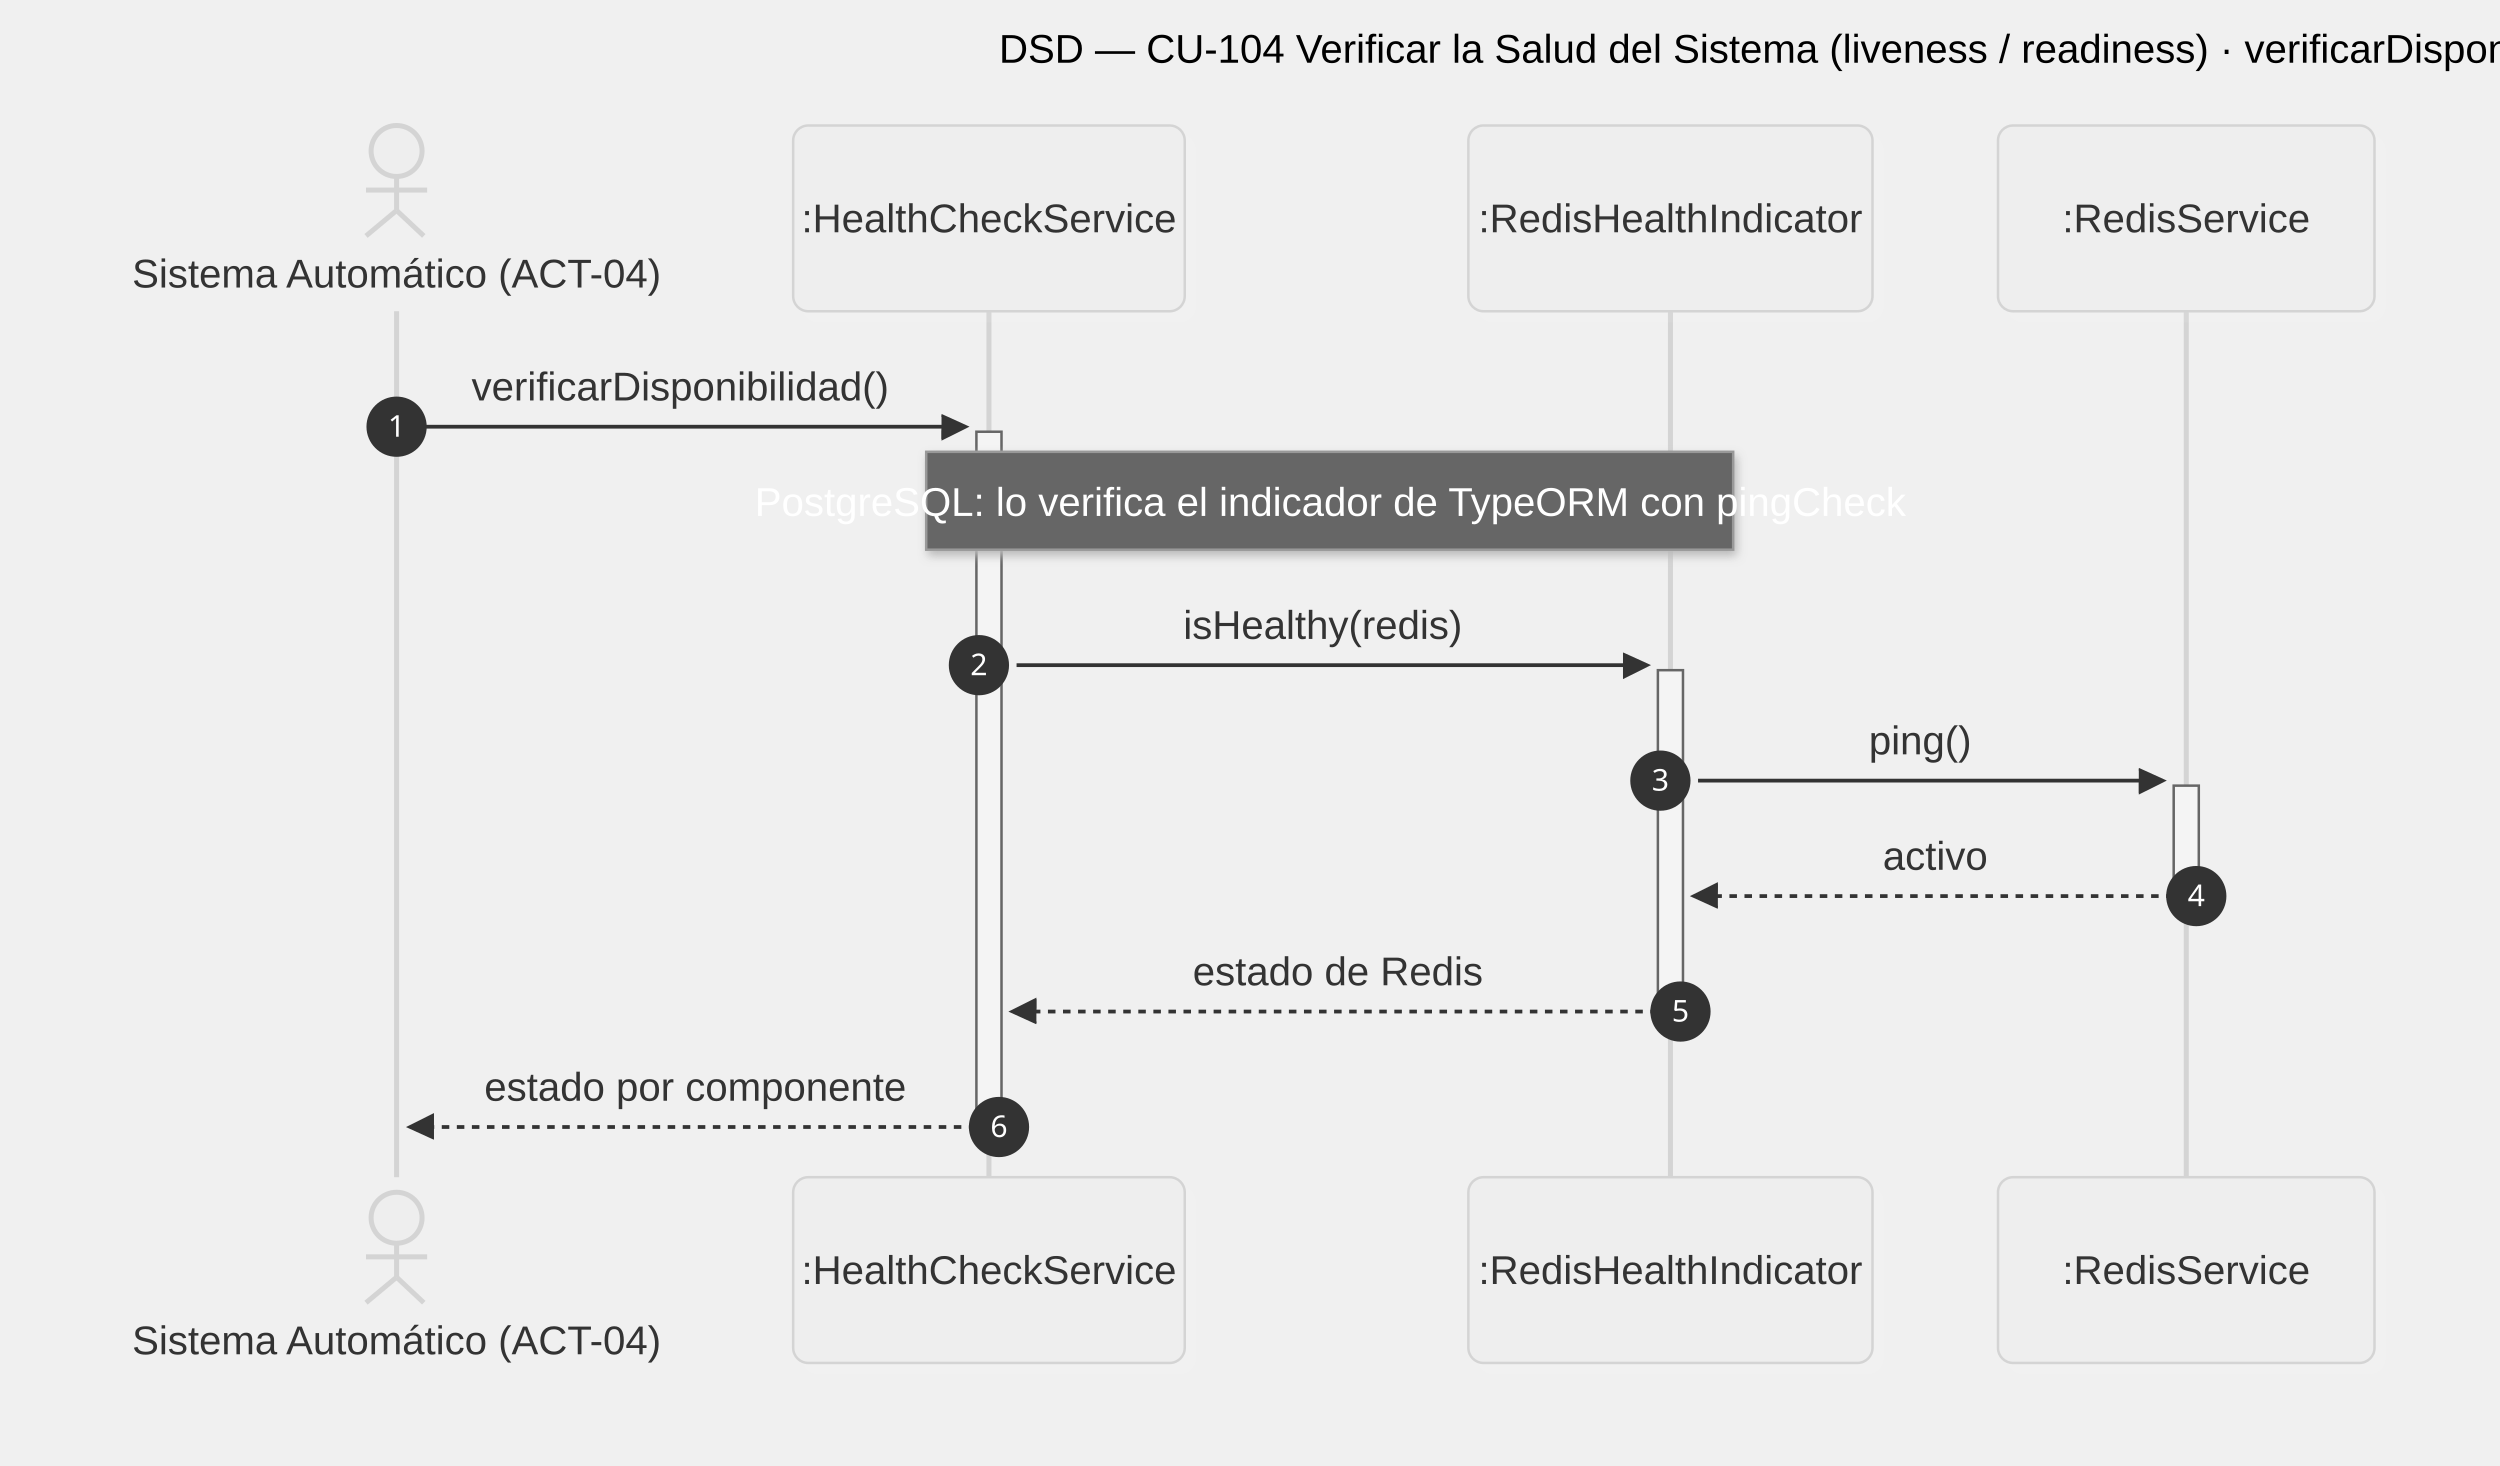
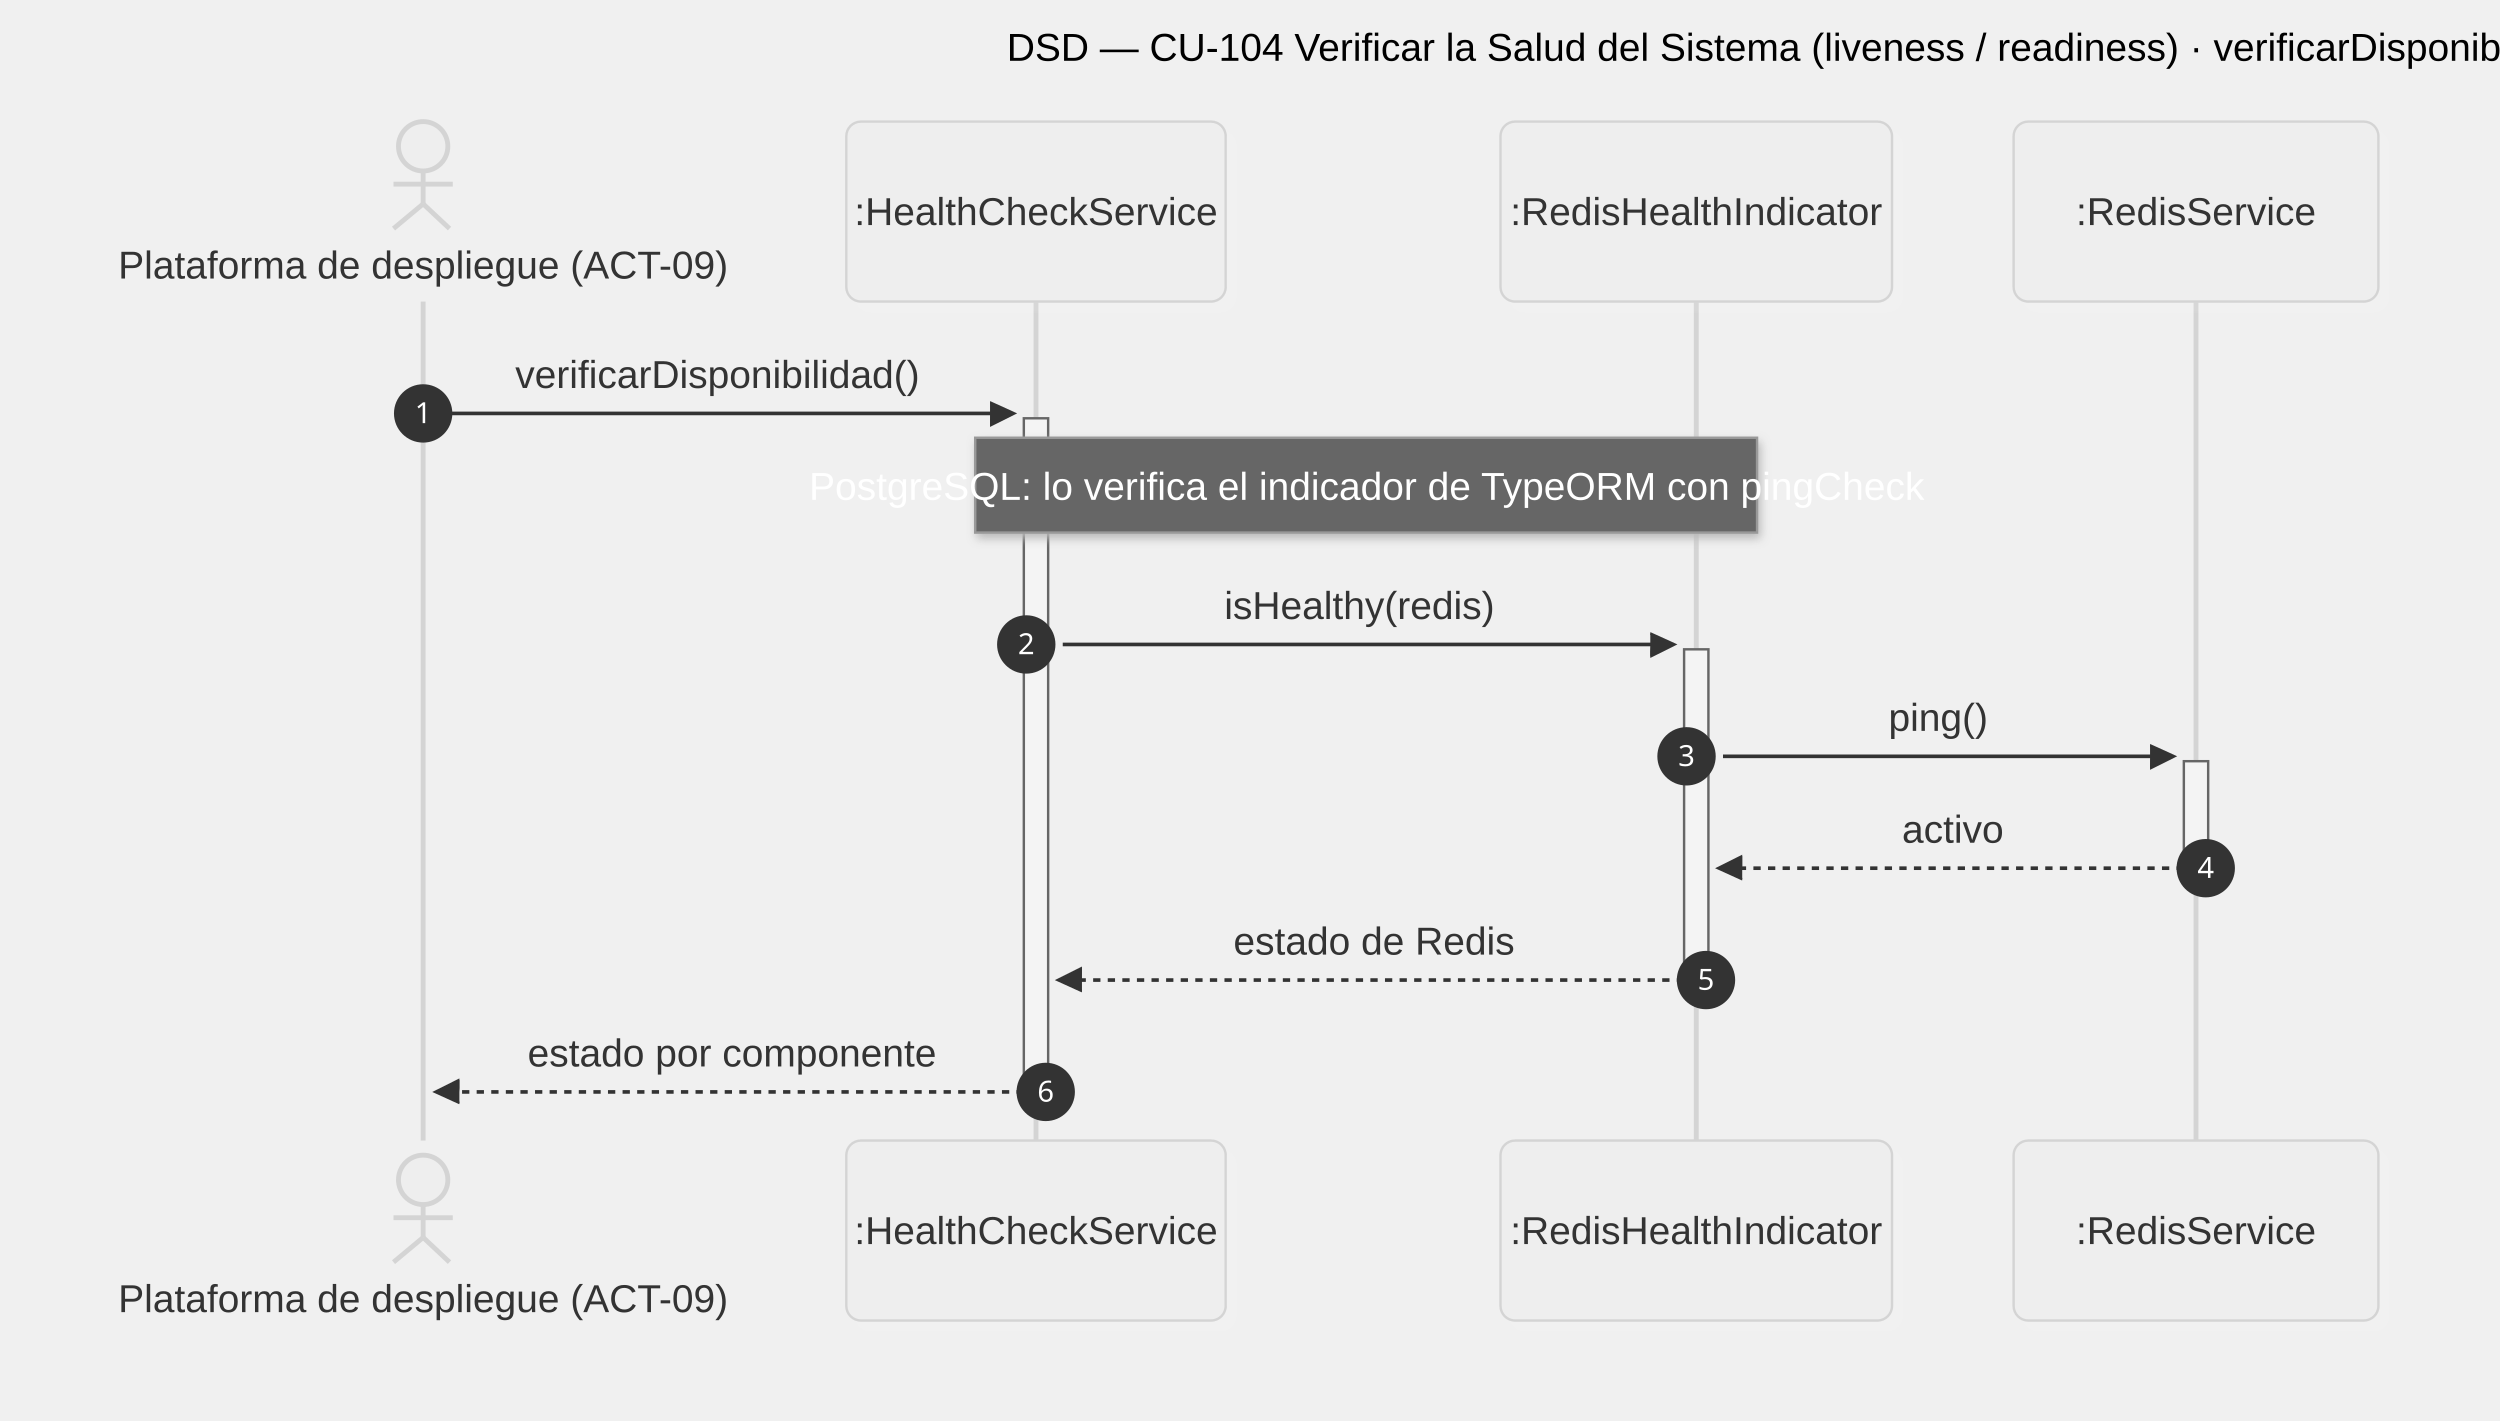
- <svg xmlns="http://www.w3.org/2000/svg" id="my-svg" width="100%" style="max-width: 996px; background-color: transparent;" viewBox="-50 -50 996 584" role="graphics-document document" aria-roledescription="sequence">
+ <svg xmlns="http://www.w3.org/2000/svg" id="my-svg" width="100%" style="max-width: 1028px; background-color: transparent;" viewBox="-50 -50 1028 584" role="graphics-document document" aria-roledescription="sequence">
  <g>
-     <rect x="746" y="419" fill="#eaeaea" stroke="#666" width="150" height="74" name="RDS" rx="6" ry="6" class="actor actor-bottom" data-look="neo" filter="url(#my-svg-drop-shadow)" />
-     <text x="821" y="456" dominant-baseline="central" alignment-baseline="central" class="actor actor-box" style="text-anchor: middle; font-size: 16px; font-weight: 400;">
-       <tspan x="821" dy="0">:RedisService</tspan>
+     <rect x="778" y="419" fill="#eaeaea" stroke="#666" width="150" height="74" name="RDS" rx="6" ry="6" class="actor actor-bottom" data-look="neo" filter="url(#my-svg-drop-shadow)" />
+     <text x="853" y="456" dominant-baseline="central" alignment-baseline="central" class="actor actor-box" style="text-anchor: middle; font-size: 16px; font-weight: 400;">
+       <tspan x="853" dy="0">:RedisService</tspan>
    </text>
  </g>
  <g>
-     <rect x="535" y="419" fill="#eaeaea" stroke="#666" width="161" height="74" name="RDH" rx="6" ry="6" class="actor actor-bottom" data-look="neo" filter="url(#my-svg-drop-shadow)" />
-     <text x="615.5" y="456" dominant-baseline="central" alignment-baseline="central" class="actor actor-box" style="text-anchor: middle; font-size: 16px; font-weight: 400;">
-       <tspan x="615.5" dy="0">:RedisHealthIndicator</tspan>
+     <rect x="567" y="419" fill="#eaeaea" stroke="#666" width="161" height="74" name="RDH" rx="6" ry="6" class="actor actor-bottom" data-look="neo" filter="url(#my-svg-drop-shadow)" />
+     <text x="647.5" y="456" dominant-baseline="central" alignment-baseline="central" class="actor actor-box" style="text-anchor: middle; font-size: 16px; font-weight: 400;">
+       <tspan x="647.5" dy="0">:RedisHealthIndicator</tspan>
    </text>
  </g>
  <g>
-     <rect x="266" y="419" fill="#eaeaea" stroke="#666" width="156" height="74" name="HCS" rx="6" ry="6" class="actor actor-bottom" data-look="neo" filter="url(#my-svg-drop-shadow)" />
-     <text x="344" y="456" dominant-baseline="central" alignment-baseline="central" class="actor actor-box" style="text-anchor: middle; font-size: 16px; font-weight: 400;">
-       <tspan x="344" dy="0">:HealthCheckService</tspan>
+     <rect x="298" y="419" fill="#eaeaea" stroke="#666" width="156" height="74" name="HCS" rx="6" ry="6" class="actor actor-bottom" data-look="neo" filter="url(#my-svg-drop-shadow)" />
+     <text x="376" y="456" dominant-baseline="central" alignment-baseline="central" class="actor actor-box" style="text-anchor: middle; font-size: 16px; font-weight: 400;">
+       <tspan x="376" dy="0">:HealthCheckService</tspan>
    </text>
  </g>
  <g />
  <g>
-     <line id="actor3" x1="821" y1="74" x2="821" y2="419" class="actor-line 200" stroke-width="0.5px" stroke="#999" name="RDS" data-et="life-line" data-id="RDS" />
+     <line id="actor3" x1="853" y1="74" x2="853" y2="419" class="actor-line 200" stroke-width="0.5px" stroke="#999" name="RDS" data-et="life-line" data-id="RDS" />
    <g id="root-3" data-look="neo" data-et="participant" data-type="participant" data-id="RDS">
-       <rect x="746" y="0" fill="#eaeaea" stroke="#666" width="150" height="74" name="RDS" rx="6" ry="6" class="actor actor-top" data-look="neo" filter="url(#my-svg-drop-shadow)" />
-       <text x="821" y="37" dominant-baseline="central" alignment-baseline="central" class="actor actor-box" style="text-anchor: middle; font-size: 16px; font-weight: 400;">
-         <tspan x="821" dy="0">:RedisService</tspan>
+       <rect x="778" y="0" fill="#eaeaea" stroke="#666" width="150" height="74" name="RDS" rx="6" ry="6" class="actor actor-top" data-look="neo" filter="url(#my-svg-drop-shadow)" />
+       <text x="853" y="37" dominant-baseline="central" alignment-baseline="central" class="actor actor-box" style="text-anchor: middle; font-size: 16px; font-weight: 400;">
+         <tspan x="853" dy="0">:RedisService</tspan>
      </text>
    </g>
  </g>
  <g>
-     <line id="actor2" x1="615.5" y1="74" x2="615.5" y2="419" class="actor-line 200" stroke-width="0.5px" stroke="#999" name="RDH" data-et="life-line" data-id="RDH" />
+     <line id="actor2" x1="647.5" y1="74" x2="647.5" y2="419" class="actor-line 200" stroke-width="0.5px" stroke="#999" name="RDH" data-et="life-line" data-id="RDH" />
    <g id="root-2" data-look="neo" data-et="participant" data-type="participant" data-id="RDH">
-       <rect x="535" y="0" fill="#eaeaea" stroke="#666" width="161" height="74" name="RDH" rx="6" ry="6" class="actor actor-top" data-look="neo" filter="url(#my-svg-drop-shadow)" />
-       <text x="615.5" y="37" dominant-baseline="central" alignment-baseline="central" class="actor actor-box" style="text-anchor: middle; font-size: 16px; font-weight: 400;">
-         <tspan x="615.5" dy="0">:RedisHealthIndicator</tspan>
+       <rect x="567" y="0" fill="#eaeaea" stroke="#666" width="161" height="74" name="RDH" rx="6" ry="6" class="actor actor-top" data-look="neo" filter="url(#my-svg-drop-shadow)" />
+       <text x="647.5" y="37" dominant-baseline="central" alignment-baseline="central" class="actor actor-box" style="text-anchor: middle; font-size: 16px; font-weight: 400;">
+         <tspan x="647.5" dy="0">:RedisHealthIndicator</tspan>
      </text>
    </g>
  </g>
  <g>
-     <line id="actor1" x1="344" y1="74" x2="344" y2="419" class="actor-line 200" stroke-width="0.5px" stroke="#999" name="HCS" data-et="life-line" data-id="HCS" />
+     <line id="actor1" x1="376" y1="74" x2="376" y2="419" class="actor-line 200" stroke-width="0.5px" stroke="#999" name="HCS" data-et="life-line" data-id="HCS" />
    <g id="root-1" data-look="neo" data-et="participant" data-type="participant" data-id="HCS">
-       <rect x="266" y="0" fill="#eaeaea" stroke="#666" width="156" height="74" name="HCS" rx="6" ry="6" class="actor actor-top" data-look="neo" filter="url(#my-svg-drop-shadow)" />
-       <text x="344" y="37" dominant-baseline="central" alignment-baseline="central" class="actor actor-box" style="text-anchor: middle; font-size: 16px; font-weight: 400;">
-         <tspan x="344" dy="0">:HealthCheckService</tspan>
+       <rect x="298" y="0" fill="#eaeaea" stroke="#666" width="156" height="74" name="HCS" rx="6" ry="6" class="actor actor-top" data-look="neo" filter="url(#my-svg-drop-shadow)" />
+       <text x="376" y="37" dominant-baseline="central" alignment-baseline="central" class="actor actor-box" style="text-anchor: middle; font-size: 16px; font-weight: 400;">
+         <tspan x="376" dy="0">:HealthCheckService</tspan>
      </text>
    </g>
  </g>
  <g>
-     <line id="actor0" x1="108" y1="74" x2="108" y2="419" class="actor-line 200" stroke-width="0.5px" stroke="#999" name="SIS" data-et="life-line" data-id="SIS" />
+     <line id="actor0" x1="124" y1="74" x2="124" y2="419" class="actor-line 200" stroke-width="0.5px" stroke="#999" name="SIS" data-et="life-line" data-id="SIS" />
  </g>
  <style>#my-svg{font-family:"trebuchet ms",verdana,arial,sans-serif;font-size:16px;fill:#000000;}@keyframes edge-animation-frame{from{stroke-dashoffset:0;}}@keyframes dash{to{stroke-dashoffset:0;}}#my-svg .edge-animation-slow{stroke-dasharray:9,5!important;stroke-dashoffset:900;animation:dash 50s linear infinite;stroke-linecap:round;}#my-svg .edge-animation-fast{stroke-dasharray:9,5!important;stroke-dashoffset:900;animation:dash 20s linear infinite;stroke-linecap:round;}#my-svg .error-icon{fill:#552222;}#my-svg .error-text{fill:#552222;stroke:#552222;}#my-svg .edge-thickness-normal{stroke-width:1px;}#my-svg .edge-thickness-thick{stroke-width:3.5px;}#my-svg .edge-pattern-solid{stroke-dasharray:0;}#my-svg .edge-thickness-invisible{stroke-width:0;fill:none;}#my-svg .edge-pattern-dashed{stroke-dasharray:3;}#my-svg .edge-pattern-dotted{stroke-dasharray:2;}#my-svg .marker{fill:#666;stroke:#666;}#my-svg .marker.cross{stroke:#666;}#my-svg svg{font-family:"trebuchet ms",verdana,arial,sans-serif;font-size:16px;}#my-svg p{margin:0;}#my-svg .actor{stroke:hsl(0, 0%, 83%);fill:#eee;stroke-width:1;}#my-svg rect.actor.outer-path[data-look="neo"]{filter:drop-shadow( 1px 2px 2px rgba(185,185,185,1));}#my-svg rect.note[data-look="neo"]{stroke:#999;fill:#666;filter:drop-shadow( 1px 2px 2px rgba(185,185,185,1));}#my-svg text.actor&gt;tspan{fill:#333;stroke:none;}#my-svg .actor-line{stroke:hsl(0, 0%, 83%);}#my-svg .innerArc{stroke-width:1.5;stroke-dasharray:none;}#my-svg .messageLine0{stroke-width:1.5;stroke-dasharray:none;stroke:#333;}#my-svg .messageLine1{stroke-width:1.5;stroke-dasharray:2,2;stroke:#333;}#my-svg [id$="-arrowhead"] path{fill:#333;stroke:#333;}#my-svg .sequenceNumber{fill:white;}#my-svg [id$="-sequencenumber"]{fill:#333;}#my-svg [id$="-crosshead"] path{fill:#333;stroke:#333;}#my-svg .messageText{fill:#333;stroke:none;}#my-svg .labelBox{stroke:hsl(0, 0%, 83%);fill:#eee;filter:drop-shadow( 1px 2px 2px rgba(185,185,185,1));}#my-svg .labelText,#my-svg .labelText&gt;tspan{fill:#333;stroke:none;}#my-svg .loopText,#my-svg .loopText&gt;tspan{fill:#333;stroke:none;}#my-svg .sectionTitle,#my-svg .sectionTitle&gt;tspan{fill:#333;stroke:none;}#my-svg .loopLine{stroke-width:2px;stroke-dasharray:2,2;stroke:hsl(0, 0%, 83%);fill:hsl(0, 0%, 83%);}#my-svg .note{stroke:#999;fill:#666;}#my-svg .noteText,#my-svg .noteText&gt;tspan{fill:#fff;stroke:none;}#my-svg .activation0{fill:#f4f4f4;stroke:#666;}#my-svg .activation1{fill:#f4f4f4;stroke:#666;}#my-svg .activation2{fill:#f4f4f4;stroke:#666;}#my-svg .actorPopupMenu{position:absolute;}#my-svg .actorPopupMenuPanel{position:absolute;fill:#eee;box-shadow:0px 8px 16px 0px rgba(0,0,0,0.2);filter:drop-shadow(3px 5px 2px rgb(0 0 0 / 0.4));}#my-svg .actor-man circle,#my-svg line{fill:#eee;stroke-width:2px;}#my-svg g rect.rect{filter:drop-shadow( 1px 2px 2px rgba(185,185,185,1));stroke:#999;}#my-svg .node .neo-node{stroke:#999;}#my-svg [data-look="neo"].node rect,#my-svg [data-look="neo"].cluster rect,#my-svg [data-look="neo"].node polygon{stroke:url(#my-svg-gradient);filter:drop-shadow( 1px 2px 2px rgba(185,185,185,1));}#my-svg [data-look="neo"].swimlane.cluster rect{filter:none;}#my-svg [data-look="neo"].node path{stroke:url(#my-svg-gradient);stroke-width:1px;}#my-svg [data-look="neo"].node .outer-path{filter:drop-shadow( 1px 2px 2px rgba(185,185,185,1));}#my-svg [data-look="neo"].node .neo-line path{stroke:#999;filter:none;}#my-svg [data-look="neo"].node circle{stroke:url(#my-svg-gradient);filter:drop-shadow( 1px 2px 2px rgba(185,185,185,1));}#my-svg [data-look="neo"].node circle .state-start{fill:#000000;}#my-svg [data-look="neo"].icon-shape .icon{fill:url(#my-svg-gradient);filter:drop-shadow( 1px 2px 2px rgba(185,185,185,1));}#my-svg [data-look="neo"].icon-shape .icon-neo path{stroke:url(#my-svg-gradient);filter:drop-shadow( 1px 2px 2px rgba(185,185,185,1));}#my-svg :root{--mermaid-font-family:"trebuchet ms",verdana,arial,sans-serif;}</style>
  <g />
  <defs>
    <symbol id="my-svg-computer" width="24" height="24">
      <path transform="scale(.5)" d="M2 2v13h20v-13h-20zm18 11h-16v-9h16v9zm-10.228 6l.466-1h3.524l.467 1h-4.457zm14.228 3h-24l2-6h2.104l-1.33 4h18.45l-1.297-4h2.073l2 6zm-5-10h-14v-7h14v7z" />
    </symbol>
  </defs>
  <defs>
    <symbol id="my-svg-database" fill-rule="evenodd" clip-rule="evenodd">
      <path transform="scale(.5)" d="M12.258.001l.256.004.255.005.253.008.251.01.249.012.247.015.246.016.242.019.241.02.239.023.236.024.233.027.231.028.229.031.225.032.223.034.22.036.217.038.214.04.211.041.208.043.205.045.201.046.198.048.194.05.191.051.187.053.183.054.18.056.175.057.172.059.168.06.163.061.16.063.155.064.15.066.074.033.073.033.071.034.07.034.069.035.068.035.067.035.066.035.064.036.064.036.062.036.06.036.06.037.058.037.058.037.055.038.055.038.053.038.052.038.051.039.05.039.048.039.047.039.045.04.044.04.043.04.041.04.04.041.039.041.037.041.036.041.034.041.033.042.032.042.03.042.029.042.027.042.026.043.024.043.023.043.021.043.02.043.018.044.017.043.015.044.013.044.012.044.011.045.009.044.007.045.006.045.004.045.002.045.001.045v17l-.001.045-.002.045-.004.045-.006.045-.007.045-.009.044-.011.045-.012.044-.013.044-.015.044-.017.043-.018.044-.02.043-.021.043-.023.043-.024.043-.026.043-.027.042-.029.042-.03.042-.032.042-.033.042-.034.041-.036.041-.037.041-.039.041-.04.041-.041.04-.043.04-.044.04-.045.04-.047.039-.048.039-.05.039-.051.039-.052.038-.053.038-.055.038-.055.038-.058.037-.058.037-.06.037-.06.036-.062.036-.064.036-.064.036-.066.035-.067.035-.068.035-.069.035-.07.034-.071.034-.073.033-.074.033-.15.066-.155.064-.16.063-.163.061-.168.06-.172.059-.175.057-.18.056-.183.054-.187.053-.191.051-.194.05-.198.048-.201.046-.205.045-.208.043-.211.041-.214.04-.217.038-.22.036-.223.034-.225.032-.229.031-.231.028-.233.027-.236.024-.239.023-.241.02-.242.019-.246.016-.247.015-.249.012-.251.01-.253.008-.255.005-.256.004-.258.001-.258-.001-.256-.004-.255-.005-.253-.008-.251-.01-.249-.012-.247-.015-.245-.016-.243-.019-.241-.02-.238-.023-.236-.024-.234-.027-.231-.028-.228-.031-.226-.032-.223-.034-.22-.036-.217-.038-.214-.04-.211-.041-.208-.043-.204-.045-.201-.046-.198-.048-.195-.05-.19-.051-.187-.053-.184-.054-.179-.056-.176-.057-.172-.059-.167-.06-.164-.061-.159-.063-.155-.064-.151-.066-.074-.033-.072-.033-.072-.034-.07-.034-.069-.035-.068-.035-.067-.035-.066-.035-.064-.036-.063-.036-.062-.036-.061-.036-.06-.037-.058-.037-.057-.037-.056-.038-.055-.038-.053-.038-.052-.038-.051-.039-.049-.039-.049-.039-.046-.039-.046-.04-.044-.04-.043-.04-.041-.04-.04-.041-.039-.041-.037-.041-.036-.041-.034-.041-.033-.042-.032-.042-.03-.042-.029-.042-.027-.042-.026-.043-.024-.043-.023-.043-.021-.043-.02-.043-.018-.044-.017-.043-.015-.044-.013-.044-.012-.044-.011-.045-.009-.044-.007-.045-.006-.045-.004-.045-.002-.045-.001-.045v-17l.001-.045.002-.045.004-.045.006-.045.007-.045.009-.044.011-.045.012-.044.013-.044.015-.044.017-.043.018-.044.02-.043.021-.043.023-.043.024-.043.026-.043.027-.042.029-.042.03-.042.032-.042.033-.042.034-.041.036-.041.037-.041.039-.041.04-.041.041-.04.043-.04.044-.04.046-.04.046-.039.049-.039.049-.039.051-.039.052-.038.053-.038.055-.038.056-.038.057-.037.058-.037.06-.037.061-.036.062-.036.063-.036.064-.036.066-.035.067-.035.068-.035.069-.035.07-.034.072-.034.072-.033.074-.033.151-.066.155-.064.159-.063.164-.061.167-.06.172-.059.176-.057.179-.056.184-.054.187-.053.19-.051.195-.05.198-.048.201-.046.204-.045.208-.043.211-.041.214-.04.217-.038.22-.036.223-.034.226-.032.228-.031.231-.028.234-.027.236-.024.238-.023.241-.02.243-.019.245-.016.247-.015.249-.012.251-.01.253-.008.255-.005.256-.004.258-.001.258.001zm-9.258 20.499v.01l.001.021.003.021.004.022.005.021.006.022.007.022.009.023.01.022.011.023.012.023.013.023.015.023.016.024.017.023.018.024.019.024.021.024.022.025.023.024.024.025.052.049.056.05.061.051.066.051.07.051.075.051.079.052.084.052.088.052.092.052.097.052.102.051.105.052.11.052.114.051.119.051.123.051.127.05.131.05.135.05.139.048.144.049.147.047.152.047.155.047.16.045.163.045.167.043.171.043.176.041.178.041.183.039.187.039.19.037.194.035.197.035.202.033.204.031.209.03.212.029.216.027.219.025.222.024.226.021.23.02.233.018.236.016.24.015.243.012.246.01.249.008.253.005.256.004.259.001.26-.001.257-.004.254-.005.25-.008.247-.011.244-.012.241-.014.237-.016.233-.018.231-.021.226-.021.224-.024.22-.026.216-.027.212-.028.21-.031.205-.031.202-.034.198-.034.194-.036.191-.037.187-.039.183-.04.179-.04.175-.042.172-.043.168-.044.163-.045.16-.046.155-.046.152-.047.148-.048.143-.049.139-.049.136-.05.131-.05.126-.05.123-.051.118-.052.114-.051.11-.052.106-.052.101-.052.096-.052.092-.052.088-.053.083-.051.079-.052.074-.052.07-.051.065-.051.06-.051.056-.05.051-.05.023-.024.023-.025.021-.024.02-.024.019-.024.018-.024.017-.024.015-.023.014-.024.013-.023.012-.023.01-.023.01-.022.008-.022.006-.022.006-.022.004-.022.004-.021.001-.021.001-.021v-4.127l-.077.055-.08.053-.083.054-.085.053-.087.052-.09.052-.093.051-.095.05-.097.05-.1.049-.102.049-.105.048-.106.047-.109.047-.111.046-.114.045-.115.045-.118.044-.12.043-.122.042-.124.042-.126.041-.128.04-.13.04-.132.038-.134.038-.135.037-.138.037-.139.035-.142.035-.143.034-.144.033-.147.032-.148.031-.15.03-.151.03-.153.029-.154.027-.156.027-.158.026-.159.025-.161.024-.162.023-.163.022-.165.021-.166.02-.167.019-.169.018-.169.017-.171.016-.173.015-.173.014-.175.013-.175.012-.177.011-.178.01-.179.008-.179.008-.181.006-.182.005-.182.004-.184.003-.184.002h-.37l-.184-.002-.184-.003-.182-.004-.182-.005-.181-.006-.179-.008-.179-.008-.178-.01-.176-.011-.176-.012-.175-.013-.173-.014-.172-.015-.171-.016-.17-.017-.169-.018-.167-.019-.166-.02-.165-.021-.163-.022-.162-.023-.161-.024-.159-.025-.157-.026-.156-.027-.155-.027-.153-.029-.151-.03-.15-.03-.148-.031-.146-.032-.145-.033-.143-.034-.141-.035-.14-.035-.137-.037-.136-.037-.134-.038-.132-.038-.13-.04-.128-.04-.126-.041-.124-.042-.122-.042-.12-.044-.117-.043-.116-.045-.113-.045-.112-.046-.109-.047-.106-.047-.105-.048-.102-.049-.1-.049-.097-.05-.095-.05-.093-.052-.09-.051-.087-.052-.085-.053-.083-.054-.08-.054-.077-.054v4.127zm0-5.654v.011l.001.021.003.021.004.021.005.022.006.022.007.022.009.022.01.022.011.023.012.023.013.023.015.024.016.023.017.024.018.024.019.024.021.024.022.024.023.025.024.024.052.05.056.05.061.05.066.051.07.051.075.052.079.051.084.052.088.052.092.052.097.052.102.052.105.052.11.051.114.051.119.052.123.05.127.051.131.05.135.049.139.049.144.048.147.048.152.047.155.046.16.045.163.045.167.044.171.042.176.042.178.04.183.04.187.038.19.037.194.036.197.034.202.033.204.032.209.03.212.028.216.027.219.025.222.024.226.022.23.02.233.018.236.016.24.014.243.012.246.01.249.008.253.006.256.003.259.001.26-.001.257-.003.254-.006.25-.008.247-.01.244-.012.241-.015.237-.016.233-.018.231-.02.226-.022.224-.024.22-.025.216-.027.212-.029.21-.03.205-.032.202-.033.198-.035.194-.036.191-.037.187-.039.183-.039.179-.041.175-.042.172-.043.168-.044.163-.045.16-.045.155-.047.152-.047.148-.048.143-.048.139-.05.136-.049.131-.05.126-.051.123-.051.118-.051.114-.052.11-.052.106-.052.101-.052.096-.052.092-.052.088-.052.083-.052.079-.052.074-.051.07-.052.065-.051.06-.05.056-.051.051-.049.023-.025.023-.024.021-.025.02-.024.019-.024.018-.024.017-.024.015-.023.014-.023.013-.024.012-.022.01-.023.01-.023.008-.022.006-.022.006-.022.004-.021.004-.022.001-.021.001-.021v-4.139l-.077.054-.08.054-.083.054-.085.052-.087.053-.09.051-.093.051-.095.051-.097.05-.1.049-.102.049-.105.048-.106.047-.109.047-.111.046-.114.045-.115.044-.118.044-.12.044-.122.042-.124.042-.126.041-.128.04-.13.039-.132.039-.134.038-.135.037-.138.036-.139.036-.142.035-.143.033-.144.033-.147.033-.148.031-.15.03-.151.03-.153.028-.154.028-.156.027-.158.026-.159.025-.161.024-.162.023-.163.022-.165.021-.166.02-.167.019-.169.018-.169.017-.171.016-.173.015-.173.014-.175.013-.175.012-.177.011-.178.009-.179.009-.179.007-.181.007-.182.005-.182.004-.184.003-.184.002h-.37l-.184-.002-.184-.003-.182-.004-.182-.005-.181-.007-.179-.007-.179-.009-.178-.009-.176-.011-.176-.012-.175-.013-.173-.014-.172-.015-.171-.016-.17-.017-.169-.018-.167-.019-.166-.02-.165-.021-.163-.022-.162-.023-.161-.024-.159-.025-.157-.026-.156-.027-.155-.028-.153-.028-.151-.03-.15-.03-.148-.031-.146-.033-.145-.033-.143-.033-.141-.035-.14-.036-.137-.036-.136-.037-.134-.038-.132-.039-.13-.039-.128-.04-.126-.041-.124-.042-.122-.043-.12-.043-.117-.044-.116-.044-.113-.046-.112-.046-.109-.046-.106-.047-.105-.048-.102-.049-.1-.049-.097-.05-.095-.051-.093-.051-.09-.051-.087-.053-.085-.052-.083-.054-.08-.054-.077-.054v4.139zm0-5.666v.011l.001.02.003.022.004.021.005.022.006.021.007.022.009.023.01.022.011.023.012.023.013.023.015.023.016.024.017.024.018.023.019.024.021.025.022.024.023.024.024.025.052.05.056.05.061.05.066.051.07.051.075.052.079.051.084.052.088.052.092.052.097.052.102.052.105.051.11.052.114.051.119.051.123.051.127.05.131.05.135.05.139.049.144.048.147.048.152.047.155.046.16.045.163.045.167.043.171.043.176.042.178.04.183.04.187.038.19.037.194.036.197.034.202.033.204.032.209.03.212.028.216.027.219.025.222.024.226.021.23.02.233.018.236.017.24.014.243.012.246.01.249.008.253.006.256.003.259.001.26-.001.257-.003.254-.006.25-.008.247-.01.244-.013.241-.014.237-.016.233-.018.231-.02.226-.022.224-.024.22-.025.216-.027.212-.029.21-.03.205-.032.202-.033.198-.035.194-.036.191-.037.187-.039.183-.039.179-.041.175-.042.172-.043.168-.044.163-.045.16-.045.155-.047.152-.047.148-.048.143-.049.139-.049.136-.049.131-.051.126-.05.123-.051.118-.052.114-.051.11-.052.106-.052.101-.052.096-.052.092-.052.088-.052.083-.052.079-.052.074-.052.07-.051.065-.051.06-.051.056-.05.051-.049.023-.025.023-.025.021-.024.02-.024.019-.024.018-.024.017-.024.015-.023.014-.024.013-.023.012-.023.01-.022.01-.023.008-.022.006-.022.006-.022.004-.022.004-.021.001-.021.001-.021v-4.153l-.077.054-.08.054-.083.053-.085.053-.087.053-.09.051-.093.051-.095.051-.097.05-.1.049-.102.048-.105.048-.106.048-.109.046-.111.046-.114.046-.115.044-.118.044-.12.043-.122.043-.124.042-.126.041-.128.04-.13.039-.132.039-.134.038-.135.037-.138.036-.139.036-.142.034-.143.034-.144.033-.147.032-.148.032-.15.03-.151.03-.153.028-.154.028-.156.027-.158.026-.159.024-.161.024-.162.023-.163.023-.165.021-.166.02-.167.019-.169.018-.169.017-.171.016-.173.015-.173.014-.175.013-.175.012-.177.01-.178.01-.179.009-.179.007-.181.006-.182.006-.182.004-.184.003-.184.001-.185.001-.185-.001-.184-.001-.184-.003-.182-.004-.182-.006-.181-.006-.179-.007-.179-.009-.178-.01-.176-.01-.176-.012-.175-.013-.173-.014-.172-.015-.171-.016-.17-.017-.169-.018-.167-.019-.166-.02-.165-.021-.163-.023-.162-.023-.161-.024-.159-.024-.157-.026-.156-.027-.155-.028-.153-.028-.151-.03-.15-.03-.148-.032-.146-.032-.145-.033-.143-.034-.141-.034-.14-.036-.137-.036-.136-.037-.134-.038-.132-.039-.13-.039-.128-.041-.126-.041-.124-.041-.122-.043-.12-.043-.117-.044-.116-.044-.113-.046-.112-.046-.109-.046-.106-.048-.105-.048-.102-.048-.1-.05-.097-.049-.095-.051-.093-.051-.09-.052-.087-.052-.085-.053-.083-.053-.08-.054-.077-.054v4.153zm8.74-8.179l-.257.004-.254.005-.25.008-.247.011-.244.012-.241.014-.237.016-.233.018-.231.021-.226.022-.224.023-.22.026-.216.027-.212.028-.21.031-.205.032-.202.033-.198.034-.194.036-.191.038-.187.038-.183.04-.179.041-.175.042-.172.043-.168.043-.163.045-.16.046-.155.046-.152.048-.148.048-.143.048-.139.049-.136.05-.131.05-.126.051-.123.051-.118.051-.114.052-.11.052-.106.052-.101.052-.096.052-.092.052-.088.052-.083.052-.079.052-.074.051-.07.052-.065.051-.06.05-.056.05-.051.05-.023.025-.023.024-.021.024-.02.025-.019.024-.018.024-.017.023-.015.024-.014.023-.013.023-.012.023-.01.023-.01.022-.008.022-.006.023-.006.021-.004.022-.004.021-.001.021-.001.021.001.021.001.021.004.021.004.022.006.021.006.023.008.022.01.022.01.023.012.023.013.023.014.023.015.024.017.023.018.024.019.024.02.025.021.024.023.024.023.025.051.05.056.05.06.05.065.051.07.052.074.051.079.052.083.052.088.052.092.052.096.052.101.052.106.052.11.052.114.052.118.051.123.051.126.051.131.05.136.05.139.049.143.048.148.048.152.048.155.046.16.046.163.045.168.043.172.043.175.042.179.041.183.04.187.038.191.038.194.036.198.034.202.033.205.032.21.031.212.028.216.027.22.026.224.023.226.022.231.021.233.018.237.016.241.014.244.012.247.011.25.008.254.005.257.004.26.001.26-.001.257-.004.254-.005.25-.008.247-.011.244-.012.241-.014.237-.016.233-.018.231-.021.226-.022.224-.023.22-.026.216-.027.212-.028.21-.031.205-.032.202-.033.198-.034.194-.036.191-.038.187-.038.183-.04.179-.041.175-.042.172-.043.168-.043.163-.045.16-.046.155-.046.152-.048.148-.048.143-.048.139-.049.136-.05.131-.05.126-.051.123-.051.118-.051.114-.052.11-.052.106-.052.101-.052.096-.052.092-.052.088-.052.083-.052.079-.052.074-.051.07-.052.065-.051.06-.05.056-.05.051-.05.023-.025.023-.024.021-.024.02-.025.019-.024.018-.024.017-.023.015-.024.014-.023.013-.023.012-.023.01-.023.01-.022.008-.022.006-.023.006-.021.004-.022.004-.021.001-.021.001-.021-.001-.021-.001-.021-.004-.021-.004-.022-.006-.021-.006-.023-.008-.022-.01-.022-.01-.023-.012-.023-.013-.023-.014-.023-.015-.024-.017-.023-.018-.024-.019-.024-.02-.025-.021-.024-.023-.024-.023-.025-.051-.05-.056-.05-.06-.05-.065-.051-.07-.052-.074-.051-.079-.052-.083-.052-.088-.052-.092-.052-.096-.052-.101-.052-.106-.052-.11-.052-.114-.052-.118-.051-.123-.051-.126-.051-.131-.05-.136-.05-.139-.049-.143-.048-.148-.048-.152-.048-.155-.046-.16-.046-.163-.045-.168-.043-.172-.043-.175-.042-.179-.041-.183-.04-.187-.038-.191-.038-.194-.036-.198-.034-.202-.033-.205-.032-.21-.031-.212-.028-.216-.027-.22-.026-.224-.023-.226-.022-.231-.021-.233-.018-.237-.016-.241-.014-.244-.012-.247-.011-.25-.008-.254-.005-.257-.004-.26-.001-.26.001z" />
    </symbol>
  </defs>
  <defs>
    <symbol id="my-svg-clock" width="24" height="24">
      <path transform="scale(.5)" d="M12 2c5.514 0 10 4.486 10 10s-4.486 10-10 10-10-4.486-10-10 4.486-10 10-10zm0-2c-6.627 0-12 5.373-12 12s5.373 12 12 12 12-5.373 12-12-5.373-12-12-12zm5.848 12.459c.202.038.202.333.001.372-1.907.361-6.045 1.111-6.547 1.111-.719 0-1.301-.582-1.301-1.301 0-.512.77-5.447 1.125-7.445.034-.192.312-.181.343.014l.985 6.238 5.394 1.011z" />
    </symbol>
  </defs>
  <defs>
    <marker id="my-svg-arrowhead" refX="7.9" refY="5" markerUnits="userSpaceOnUse" markerWidth="12" markerHeight="12" orient="auto-start-reverse">
      <path d="M -1 0 L 10 5 L 0 10 z" />
    </marker>
  </defs>
  <defs>
    <marker id="my-svg-crosshead" markerWidth="15" markerHeight="8" orient="auto" refX="4" refY="4.5">
      <path fill="none" stroke="#000000" stroke-width="1pt" d="M 1,2 L 6,7 M 6,2 L 1,7" style="stroke-dasharray: 0, 0;" />
    </marker>
  </defs>
  <defs>
    <marker id="my-svg-filled-head" refX="15.5" refY="7" markerWidth="20" markerHeight="28" orient="auto">
      <path d="M 18,7 L9,13 L14,7 L9,1 Z" />
    </marker>
  </defs>
  <defs>
    <marker id="my-svg-sequencenumber" refX="15" refY="15" markerWidth="60" markerHeight="40" orient="auto">
      <circle cx="15" cy="15" r="6" />
    </marker>
  </defs>
  <defs>
    <marker id="my-svg-solidTopArrowHead" refX="7.9" refY="7.25" markerUnits="userSpaceOnUse" markerWidth="12" markerHeight="12" orient="auto-start-reverse">
      <path d="M 0 0 L 10 8 L 0 8 z" />
    </marker>
  </defs>
  <defs>
    <marker id="my-svg-solidBottomArrowHead" refX="7.9" refY="0.75" markerUnits="userSpaceOnUse" markerWidth="12" markerHeight="12" orient="auto-start-reverse">
      <path d="M 0 0 L 10 0 L 0 8 z" />
    </marker>
  </defs>
  <defs>
    <marker id="my-svg-stickTopArrowHead" refX="7.5" refY="7" markerUnits="userSpaceOnUse" markerWidth="12" markerHeight="12" orient="auto-start-reverse">
      <path d="M 0 0 L 7 7" stroke="black" stroke-width="1.5" fill="none" />
    </marker>
  </defs>
  <defs>
    <marker id="my-svg-stickBottomArrowHead" refX="7.5" refY="0" markerUnits="userSpaceOnUse" markerWidth="12" markerHeight="12" orient="auto-start-reverse">
      <path d="M 0 7 L 7 0" stroke="black" stroke-width="1.5" fill="none" />
    </marker>
  </defs>
  <defs>
    <filter id="my-svg-drop-shadow" height="130%" width="130%">
      <feDropShadow dx="4" dy="4" stdDeviation="0" flood-opacity="0.06" flood-color="#FFFFFF" />
    </filter>
  </defs>
  <g>
-     <rect x="339" y="122" fill="#EDF2AE" stroke="#666" width="10" height="277" class="activation0" data-look="neo" />
+     <rect x="371" y="122" fill="#EDF2AE" stroke="#666" width="10" height="277" class="activation0" data-look="neo" />
  </g>
  <g data-et="note" data-id="i3">
-     <rect x="319" y="130" fill="#EDF2AE" stroke="#666" width="321.5" height="39" class="note" data-look="neo" />
-     <text x="480" y="135" text-anchor="middle" dominant-baseline="middle" alignment-baseline="middle" class="noteText" dy="1em" style="font-size: 16px; font-weight: 400;">
-       <tspan x="480">PostgreSQL: lo verifica el indicador de TypeORM con pingCheck</tspan>
+     <rect x="351" y="130" fill="#EDF2AE" stroke="#666" width="321.5" height="39" class="note" data-look="neo" />
+     <text x="512" y="135" text-anchor="middle" dominant-baseline="middle" alignment-baseline="middle" class="noteText" dy="1em" style="font-size: 16px; font-weight: 400;">
+       <tspan x="512">PostgreSQL: lo verifica el indicador de TypeORM con pingCheck</tspan>
    </text>
  </g>
  <g>
-     <rect x="610.5" y="217" fill="#EDF2AE" stroke="#666" width="10" height="136" class="activation0" data-look="neo" />
+     <rect x="642.5" y="217" fill="#EDF2AE" stroke="#666" width="10" height="136" class="activation0" data-look="neo" />
  </g>
  <g>
-     <rect x="816" y="263" fill="#EDF2AE" stroke="#666" width="10" height="44" class="activation0" data-look="neo" />
+     <rect x="848" y="263" fill="#EDF2AE" stroke="#666" width="10" height="44" class="activation0" data-look="neo" />
  </g>
  <g class="actor-man actor-top" name="SIS" data-et="participant" data-type="actor" data-id="SIS" style="stroke: rgb(212, 212, 212);">
-     <line id="actor-man-torso0" x1="108" y1="20.308" x2="108" y2="33.846" />
-     <line id="actor-man-arms0" x1="95.815" y1="25.723" x2="120.185" y2="25.723" />
-     <line x1="95.815" y1="44" x2="108" y2="33.846" />
-     <line x1="108" y1="33.846" x2="118.831" y2="44" />
-     <circle cx="108" cy="10.154" r="10.154" width="216" height="74" />
-     <text x="108" y="59" dominant-baseline="central" alignment-baseline="central" class="actor actor-man" style="text-anchor: middle; font-size: 16px; font-weight: 400;">
-       <tspan x="108" dy="0">Sistema Automático (ACT-04)</tspan>
+     <line id="actor-man-torso0" x1="124" y1="20.308" x2="124" y2="33.846" />
+     <line id="actor-man-arms0" x1="111.815" y1="25.723" x2="136.185" y2="25.723" />
+     <line x1="111.815" y1="44" x2="124" y2="33.846" />
+     <line x1="124" y1="33.846" x2="134.831" y2="44" />
+     <circle cx="124" cy="10.154" r="10.154" width="248" height="74" />
+     <text x="124" y="59" dominant-baseline="central" alignment-baseline="central" class="actor actor-man" style="text-anchor: middle; font-size: 16px; font-weight: 400;">
+       <tspan x="124" dy="0">Plataforma de despliegue (ACT-09)</tspan>
    </text>
  </g>
-   <text x="221" y="89" text-anchor="middle" dominant-baseline="middle" alignment-baseline="middle" class="messageText" dy="1em" style="font-size: 16px; font-weight: 400;">verificarDisponibilidad()</text>
-   <line x1="115" y1="120" x2="333" y2="120" class="messageLine0" data-et="message" data-id="i1" data-from="SIS" data-to="HCS" stroke-width="2" stroke="none" marker-end="url(#my-svg-arrowhead)" style="fill: none;" />
-   <line x1="108" y1="120" x2="108" y2="120" stroke-width="0" marker-start="url(#my-svg-sequencenumber)" />
-   <text x="108" y="124" font-family="sans-serif" font-size="12px" text-anchor="middle" class="sequenceNumber">1</text>
-   <text x="477" y="184" text-anchor="middle" dominant-baseline="middle" alignment-baseline="middle" class="messageText" dy="1em" style="font-size: 16px; font-weight: 400;">isHealthy(redis)</text>
-   <line x1="355" y1="215" x2="604.5" y2="215" class="messageLine0" data-et="message" data-id="i4" data-from="HCS" data-to="RDH" stroke-width="2" stroke="none" marker-end="url(#my-svg-arrowhead)" style="fill: none;" />
-   <line x1="340" y1="215" x2="340" y2="215" stroke-width="0" marker-start="url(#my-svg-sequencenumber)" />
-   <text x="340" y="219" font-family="sans-serif" font-size="12px" text-anchor="middle" class="sequenceNumber">2</text>
-   <text x="715" y="230" text-anchor="middle" dominant-baseline="middle" alignment-baseline="middle" class="messageText" dy="1em" style="font-size: 16px; font-weight: 400;">ping()</text>
-   <line x1="626.5" y1="261" x2="810" y2="261" class="messageLine0" data-et="message" data-id="i6" data-from="RDH" data-to="RDS" stroke-width="2" stroke="none" marker-end="url(#my-svg-arrowhead)" style="fill: none;" />
-   <line x1="611.5" y1="261" x2="611.5" y2="261" stroke-width="0" marker-start="url(#my-svg-sequencenumber)" />
-   <text x="611.5" y="265" font-family="sans-serif" font-size="12px" text-anchor="middle" class="sequenceNumber">3</text>
-   <text x="721" y="276" text-anchor="middle" dominant-baseline="middle" alignment-baseline="middle" class="messageText" dy="1em" style="font-size: 16px; font-weight: 400;">activo</text>
-   <line x1="822" y1="307" x2="626.5" y2="307" class="messageLine1" data-et="message" data-id="i8" data-from="RDS" data-to="RDH" stroke-width="2" stroke="none" marker-end="url(#my-svg-arrowhead)" style="stroke-dasharray: 3, 3; fill: none;" />
-   <line x1="825" y1="307" x2="825" y2="307" stroke-width="0" marker-start="url(#my-svg-sequencenumber)" />
-   <text x="825" y="311" font-family="sans-serif" font-size="12px" text-anchor="middle" class="sequenceNumber">4</text>
-   <text x="483" y="322" text-anchor="middle" dominant-baseline="middle" alignment-baseline="middle" class="messageText" dy="1em" style="font-size: 16px; font-weight: 400;">estado de Redis</text>
-   <line x1="616.5" y1="353" x2="355" y2="353" class="messageLine1" data-et="message" data-id="i10" data-from="RDH" data-to="HCS" stroke-width="2" stroke="none" marker-end="url(#my-svg-arrowhead)" style="stroke-dasharray: 3, 3; fill: none;" />
-   <line x1="619.5" y1="353" x2="619.5" y2="353" stroke-width="0" marker-start="url(#my-svg-sequencenumber)" />
-   <text x="619.5" y="357" font-family="sans-serif" font-size="12px" text-anchor="middle" class="sequenceNumber">5</text>
-   <text x="227" y="368" text-anchor="middle" dominant-baseline="middle" alignment-baseline="middle" class="messageText" dy="1em" style="font-size: 16px; font-weight: 400;">estado por componente</text>
-   <line x1="345" y1="399" x2="115" y2="399" class="messageLine1" data-et="message" data-id="i12" data-from="HCS" data-to="SIS" stroke-width="2" stroke="none" marker-end="url(#my-svg-arrowhead)" style="stroke-dasharray: 3, 3; fill: none;" />
-   <line x1="348" y1="399" x2="348" y2="399" stroke-width="0" marker-start="url(#my-svg-sequencenumber)" />
-   <text x="348" y="403" font-family="sans-serif" font-size="12px" text-anchor="middle" class="sequenceNumber">6</text>
+   <text x="245" y="89" text-anchor="middle" dominant-baseline="middle" alignment-baseline="middle" class="messageText" dy="1em" style="font-size: 16px; font-weight: 400;">verificarDisponibilidad()</text>
+   <line x1="131" y1="120" x2="365" y2="120" class="messageLine0" data-et="message" data-id="i1" data-from="SIS" data-to="HCS" stroke-width="2" stroke="none" marker-end="url(#my-svg-arrowhead)" style="fill: none;" />
+   <line x1="124" y1="120" x2="124" y2="120" stroke-width="0" marker-start="url(#my-svg-sequencenumber)" />
+   <text x="124" y="124" font-family="sans-serif" font-size="12px" text-anchor="middle" class="sequenceNumber">1</text>
+   <text x="509" y="184" text-anchor="middle" dominant-baseline="middle" alignment-baseline="middle" class="messageText" dy="1em" style="font-size: 16px; font-weight: 400;">isHealthy(redis)</text>
+   <line x1="387" y1="215" x2="636.5" y2="215" class="messageLine0" data-et="message" data-id="i4" data-from="HCS" data-to="RDH" stroke-width="2" stroke="none" marker-end="url(#my-svg-arrowhead)" style="fill: none;" />
+   <line x1="372" y1="215" x2="372" y2="215" stroke-width="0" marker-start="url(#my-svg-sequencenumber)" />
+   <text x="372" y="219" font-family="sans-serif" font-size="12px" text-anchor="middle" class="sequenceNumber">2</text>
+   <text x="747" y="230" text-anchor="middle" dominant-baseline="middle" alignment-baseline="middle" class="messageText" dy="1em" style="font-size: 16px; font-weight: 400;">ping()</text>
+   <line x1="658.5" y1="261" x2="842" y2="261" class="messageLine0" data-et="message" data-id="i6" data-from="RDH" data-to="RDS" stroke-width="2" stroke="none" marker-end="url(#my-svg-arrowhead)" style="fill: none;" />
+   <line x1="643.5" y1="261" x2="643.5" y2="261" stroke-width="0" marker-start="url(#my-svg-sequencenumber)" />
+   <text x="643.5" y="265" font-family="sans-serif" font-size="12px" text-anchor="middle" class="sequenceNumber">3</text>
+   <text x="753" y="276" text-anchor="middle" dominant-baseline="middle" alignment-baseline="middle" class="messageText" dy="1em" style="font-size: 16px; font-weight: 400;">activo</text>
+   <line x1="854" y1="307" x2="658.5" y2="307" class="messageLine1" data-et="message" data-id="i8" data-from="RDS" data-to="RDH" stroke-width="2" stroke="none" marker-end="url(#my-svg-arrowhead)" style="stroke-dasharray: 3, 3; fill: none;" />
+   <line x1="857" y1="307" x2="857" y2="307" stroke-width="0" marker-start="url(#my-svg-sequencenumber)" />
+   <text x="857" y="311" font-family="sans-serif" font-size="12px" text-anchor="middle" class="sequenceNumber">4</text>
+   <text x="515" y="322" text-anchor="middle" dominant-baseline="middle" alignment-baseline="middle" class="messageText" dy="1em" style="font-size: 16px; font-weight: 400;">estado de Redis</text>
+   <line x1="648.5" y1="353" x2="387" y2="353" class="messageLine1" data-et="message" data-id="i10" data-from="RDH" data-to="HCS" stroke-width="2" stroke="none" marker-end="url(#my-svg-arrowhead)" style="stroke-dasharray: 3, 3; fill: none;" />
+   <line x1="651.5" y1="353" x2="651.5" y2="353" stroke-width="0" marker-start="url(#my-svg-sequencenumber)" />
+   <text x="651.5" y="357" font-family="sans-serif" font-size="12px" text-anchor="middle" class="sequenceNumber">5</text>
+   <text x="251" y="368" text-anchor="middle" dominant-baseline="middle" alignment-baseline="middle" class="messageText" dy="1em" style="font-size: 16px; font-weight: 400;">estado por componente</text>
+   <line x1="377" y1="399" x2="131" y2="399" class="messageLine1" data-et="message" data-id="i12" data-from="HCS" data-to="SIS" stroke-width="2" stroke="none" marker-end="url(#my-svg-arrowhead)" style="stroke-dasharray: 3, 3; fill: none;" />
+   <line x1="380" y1="399" x2="380" y2="399" stroke-width="0" marker-start="url(#my-svg-sequencenumber)" />
+   <text x="380" y="403" font-family="sans-serif" font-size="12px" text-anchor="middle" class="sequenceNumber">6</text>
  <g class="actor-man actor-bottom" name="SIS" style="stroke: rgb(212, 212, 212);">
-     <line id="actor-man-torso3" x1="108" y1="445.308" x2="108" y2="458.846" />
-     <line id="actor-man-arms3" x1="95.815" y1="450.723" x2="120.185" y2="450.723" />
-     <line x1="95.815" y1="469" x2="108" y2="458.846" />
-     <line x1="108" y1="458.846" x2="118.831" y2="469" />
-     <circle cx="108" cy="435.154" r="10.154" width="216" height="74" />
-     <text x="108" y="484" dominant-baseline="central" alignment-baseline="central" class="actor actor-man" style="text-anchor: middle; font-size: 16px; font-weight: 400;">
-       <tspan x="108" dy="0">Sistema Automático (ACT-04)</tspan>
+     <line id="actor-man-torso3" x1="124" y1="445.308" x2="124" y2="458.846" />
+     <line id="actor-man-arms3" x1="111.815" y1="450.723" x2="136.185" y2="450.723" />
+     <line x1="111.815" y1="469" x2="124" y2="458.846" />
+     <line x1="124" y1="458.846" x2="134.831" y2="469" />
+     <circle cx="124" cy="435.154" r="10.154" width="248" height="74" />
+     <text x="124" y="484" dominant-baseline="central" alignment-baseline="central" class="actor actor-man" style="text-anchor: middle; font-size: 16px; font-weight: 400;">
+       <tspan x="124" dy="0">Plataforma de despliegue (ACT-09)</tspan>
    </text>
  </g>
-   <text x="348" y="-25">DSD — CU-104 Verificar la Salud del Sistema (liveness / readiness) · verificarDisponibilidad</text>
+   <text x="364" y="-25">DSD — CU-104 Verificar la Salud del Sistema (liveness / readiness) · verificarDisponibilidad</text>
</svg>
